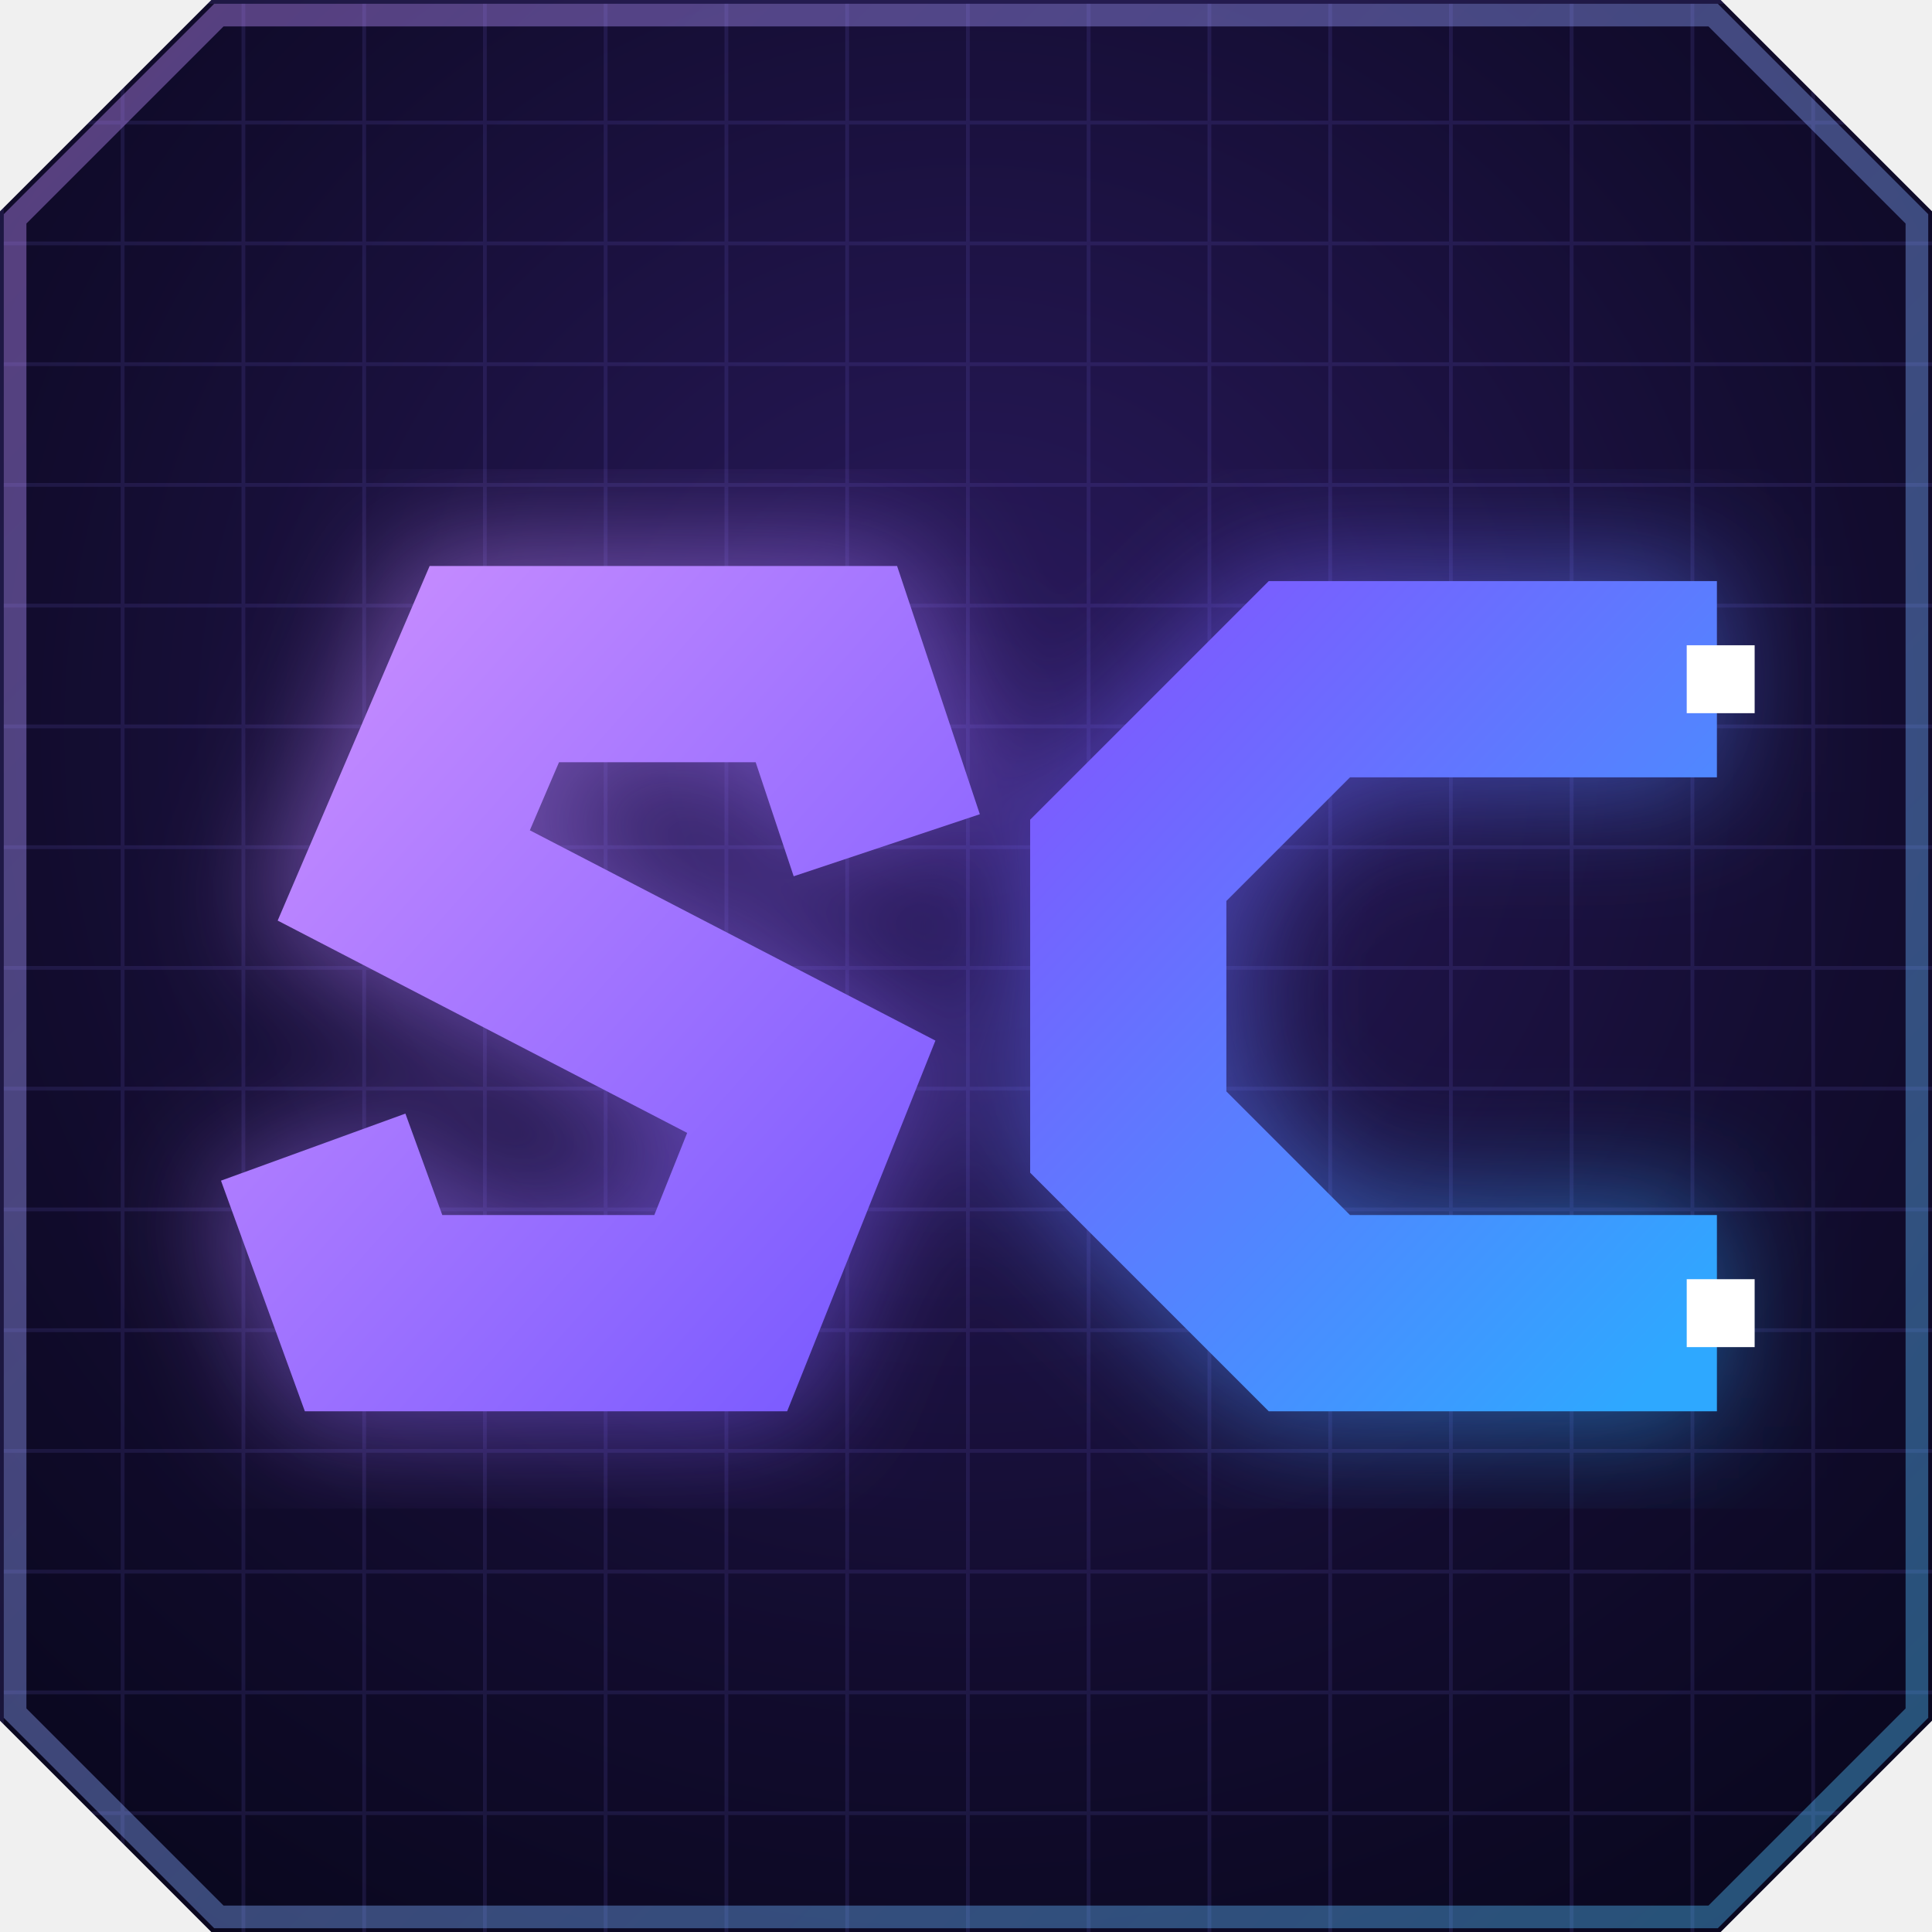
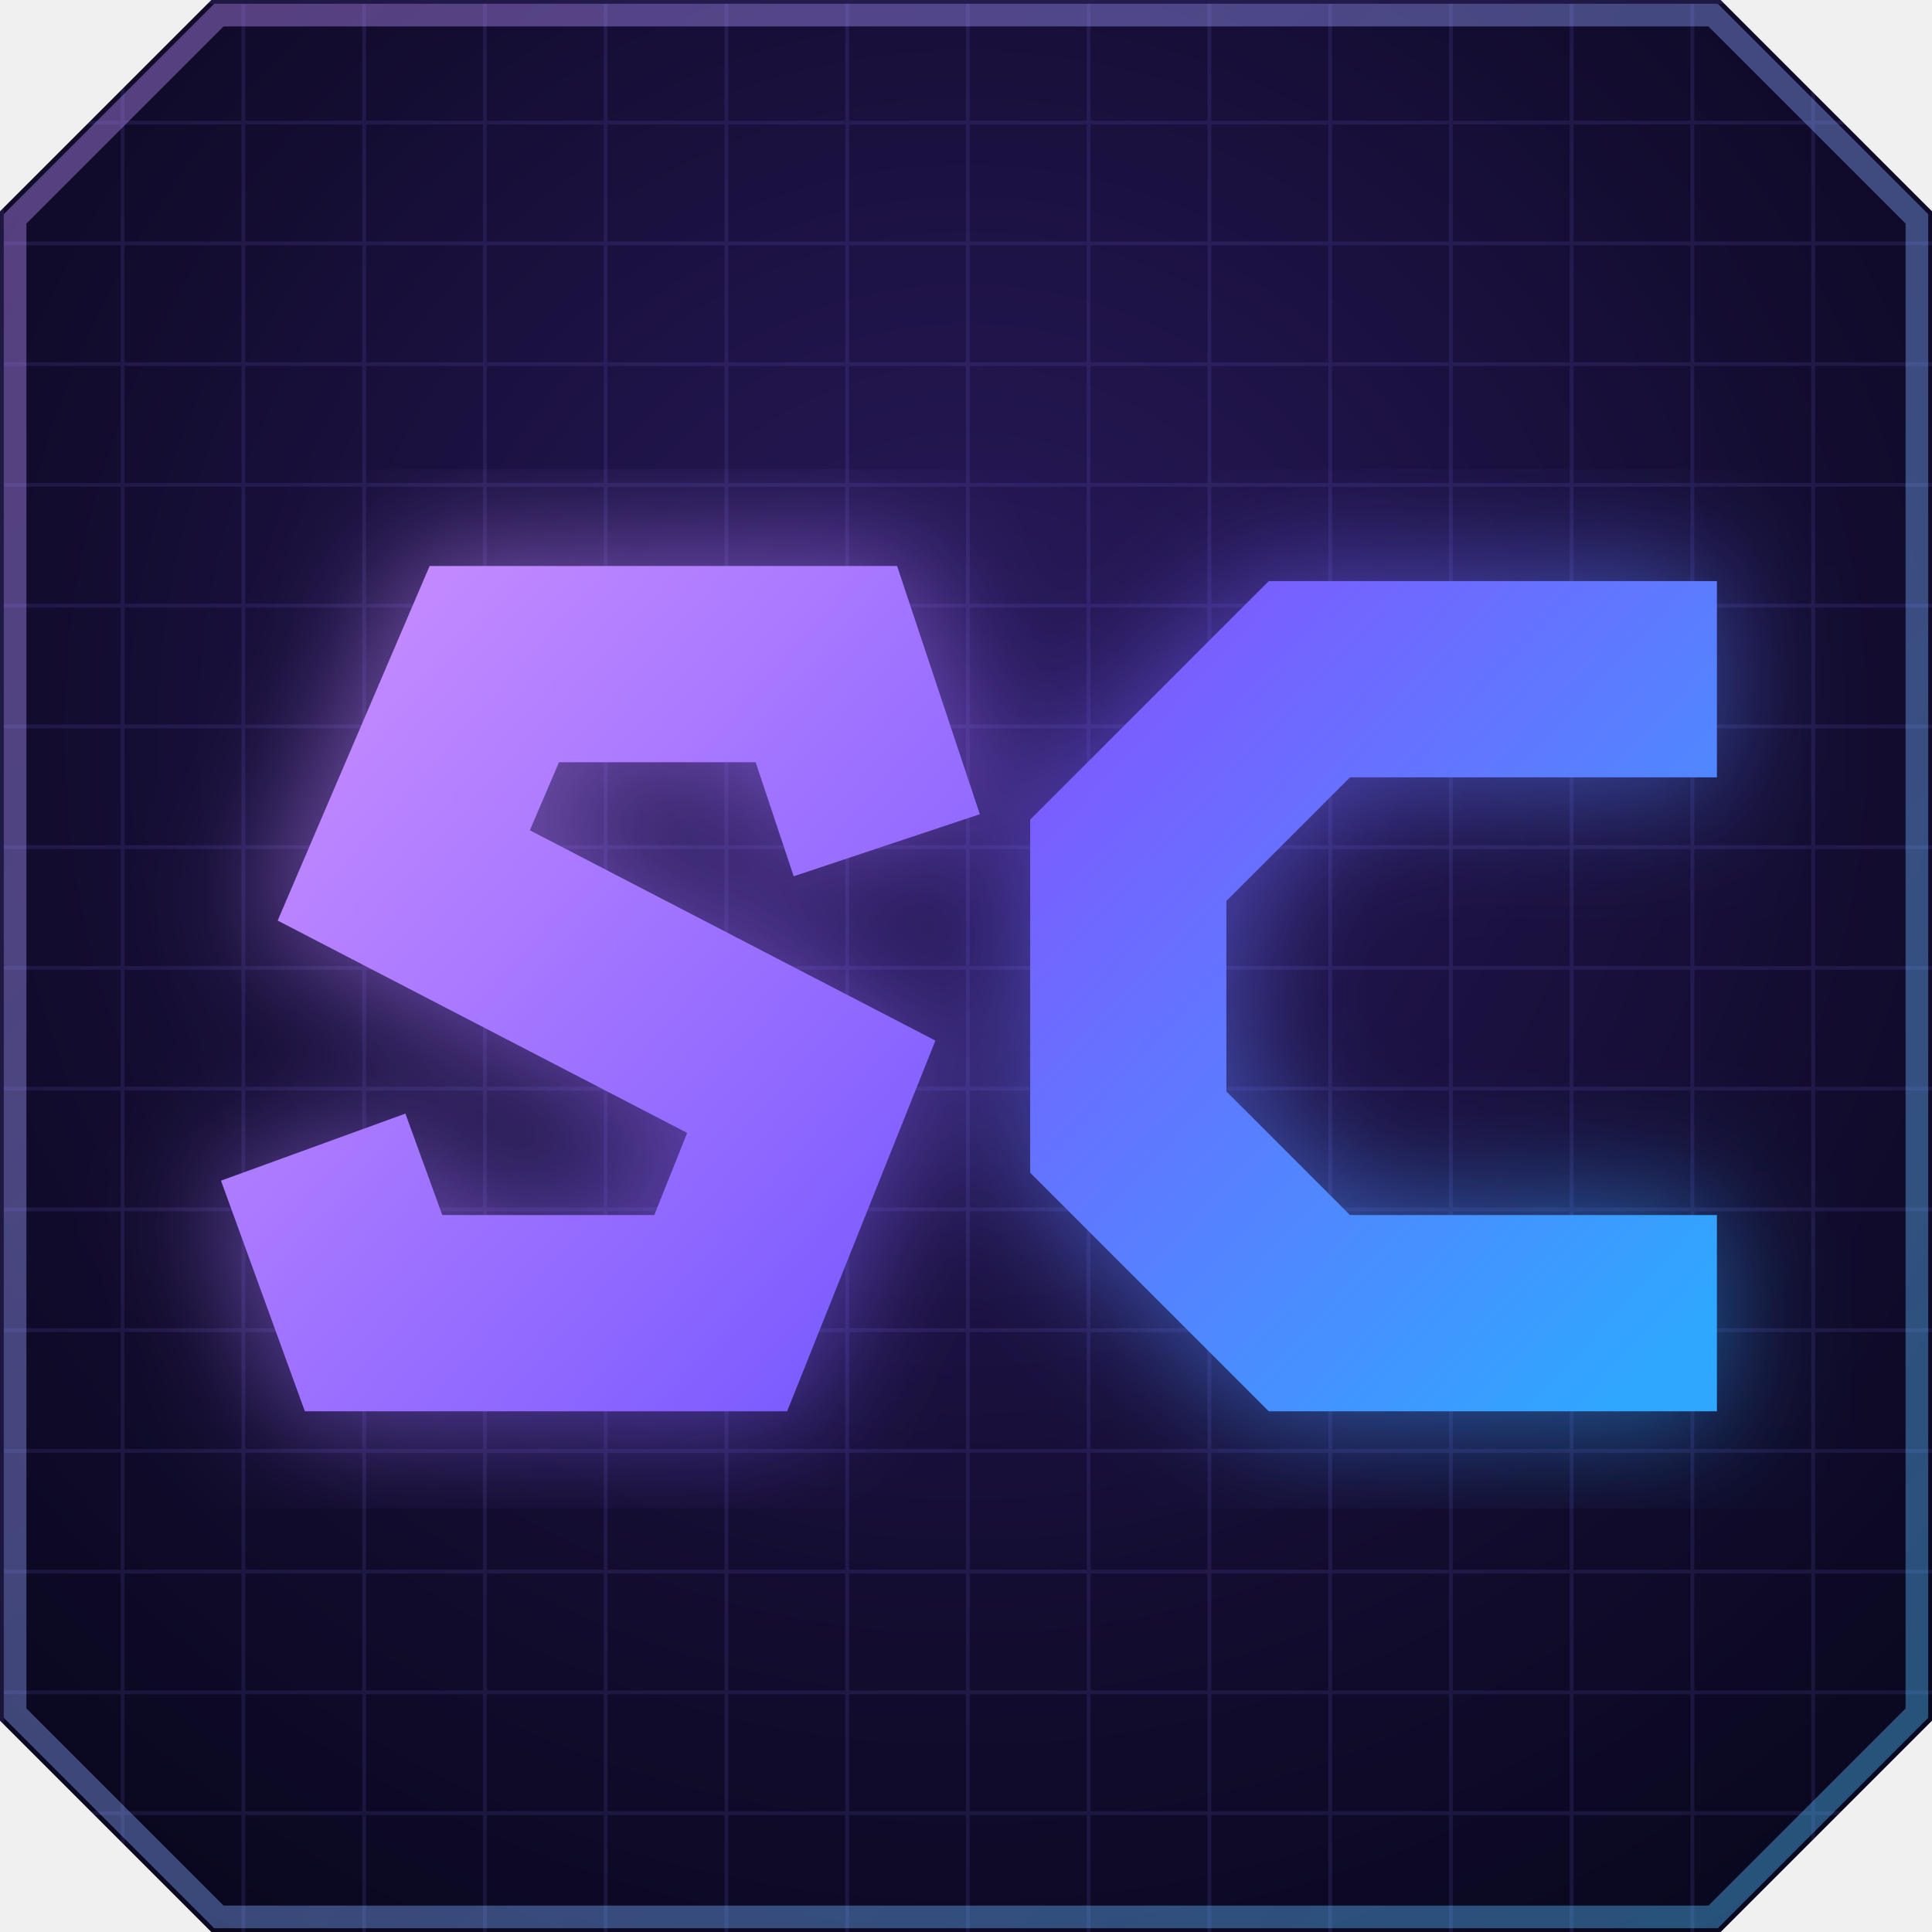
<svg xmlns="http://www.w3.org/2000/svg" viewBox="0 0 256 256" width="256" height="256" role="img" aria-label="Scenecaster SC">
  <defs>
    <radialGradient id="bg" cx="0.5" cy="0.38" r="0.8">
      <stop offset="0" stop-color="#2a1a5e" />
      <stop offset="0.6" stop-color="#120c2e" />
      <stop offset="1" stop-color="#07061a" />
    </radialGradient>
    <linearGradient id="s" x1="0" y1="0" x2="1" y2="1">
      <stop offset="0" stop-color="#c58bff" />
      <stop offset="1" stop-color="#7c5cff" />
    </linearGradient>
    <linearGradient id="c" x1="0" y1="0" x2="1" y2="1">
      <stop offset="0" stop-color="#7c5cff" />
      <stop offset="1" stop-color="#2ea8ff" />
    </linearGradient>
    <linearGradient id="frame" x1="0" y1="0" x2="1" y2="1">
      <stop offset="0" stop-color="#c58bff" />
      <stop offset="1" stop-color="#4cc3ff" />
    </linearGradient>
    <filter id="glow" x="-30%" y="-30%" width="160%" height="160%">
      <feGaussianBlur stdDeviation="8" />
    </filter>
    <pattern id="grid" width="16" height="16" patternUnits="userSpaceOnUse">
      <path d="M16 0H0V16" fill="none" stroke="#8b7bff" stroke-opacity=".12" stroke-width="1" />
    </pattern>
    <clipPath id="tile">
      <polygon points="28,0 228,0 256,28 256,228 228,256 28,256 0,228 0,28" />
    </clipPath>
  </defs>
  <g clip-path="url(#tile)">
    <rect width="256" height="256" fill="url(#bg)" />
    <rect width="256" height="256" fill="url(#grid)" />
  </g>
  <polygon points="29,2 227,2 254,29 254,227 227,254 29,254 2,227 2,29" fill="none" stroke="url(#frame)" stroke-opacity=".4" stroke-width="3" />
  <g transform="translate(1.5 0)" fill="none" stroke-linecap="butt" stroke-linejoin="miter" stroke-miterlimit="10">
    <g stroke-width="30" opacity=".55" filter="url(#glow)">
      <path d="M116 112 L108 88 H64 L52 116 L106 144 L94 174 H48 L40 152" stroke="url(#s)" />
      <path d="M226 90 H172 L148 114 V150 L172 174 H226" stroke="url(#c)" />
    </g>
    <g stroke-width="26">
      <path d="M116 112 L108 88 H64 L52 116 L106 144 L94 174 H48 L40 152" stroke="url(#s)" />
      <path d="M226 90 H172 L148 114 V150 L172 174 H226" stroke="url(#c)" />
    </g>
-     <g fill="#fff" stroke="none">
-       <rect x="222" y="85.5" width="9" height="9" />
-       <rect x="222" y="169.5" width="9" height="9" />
-     </g>
  </g>
</svg>
